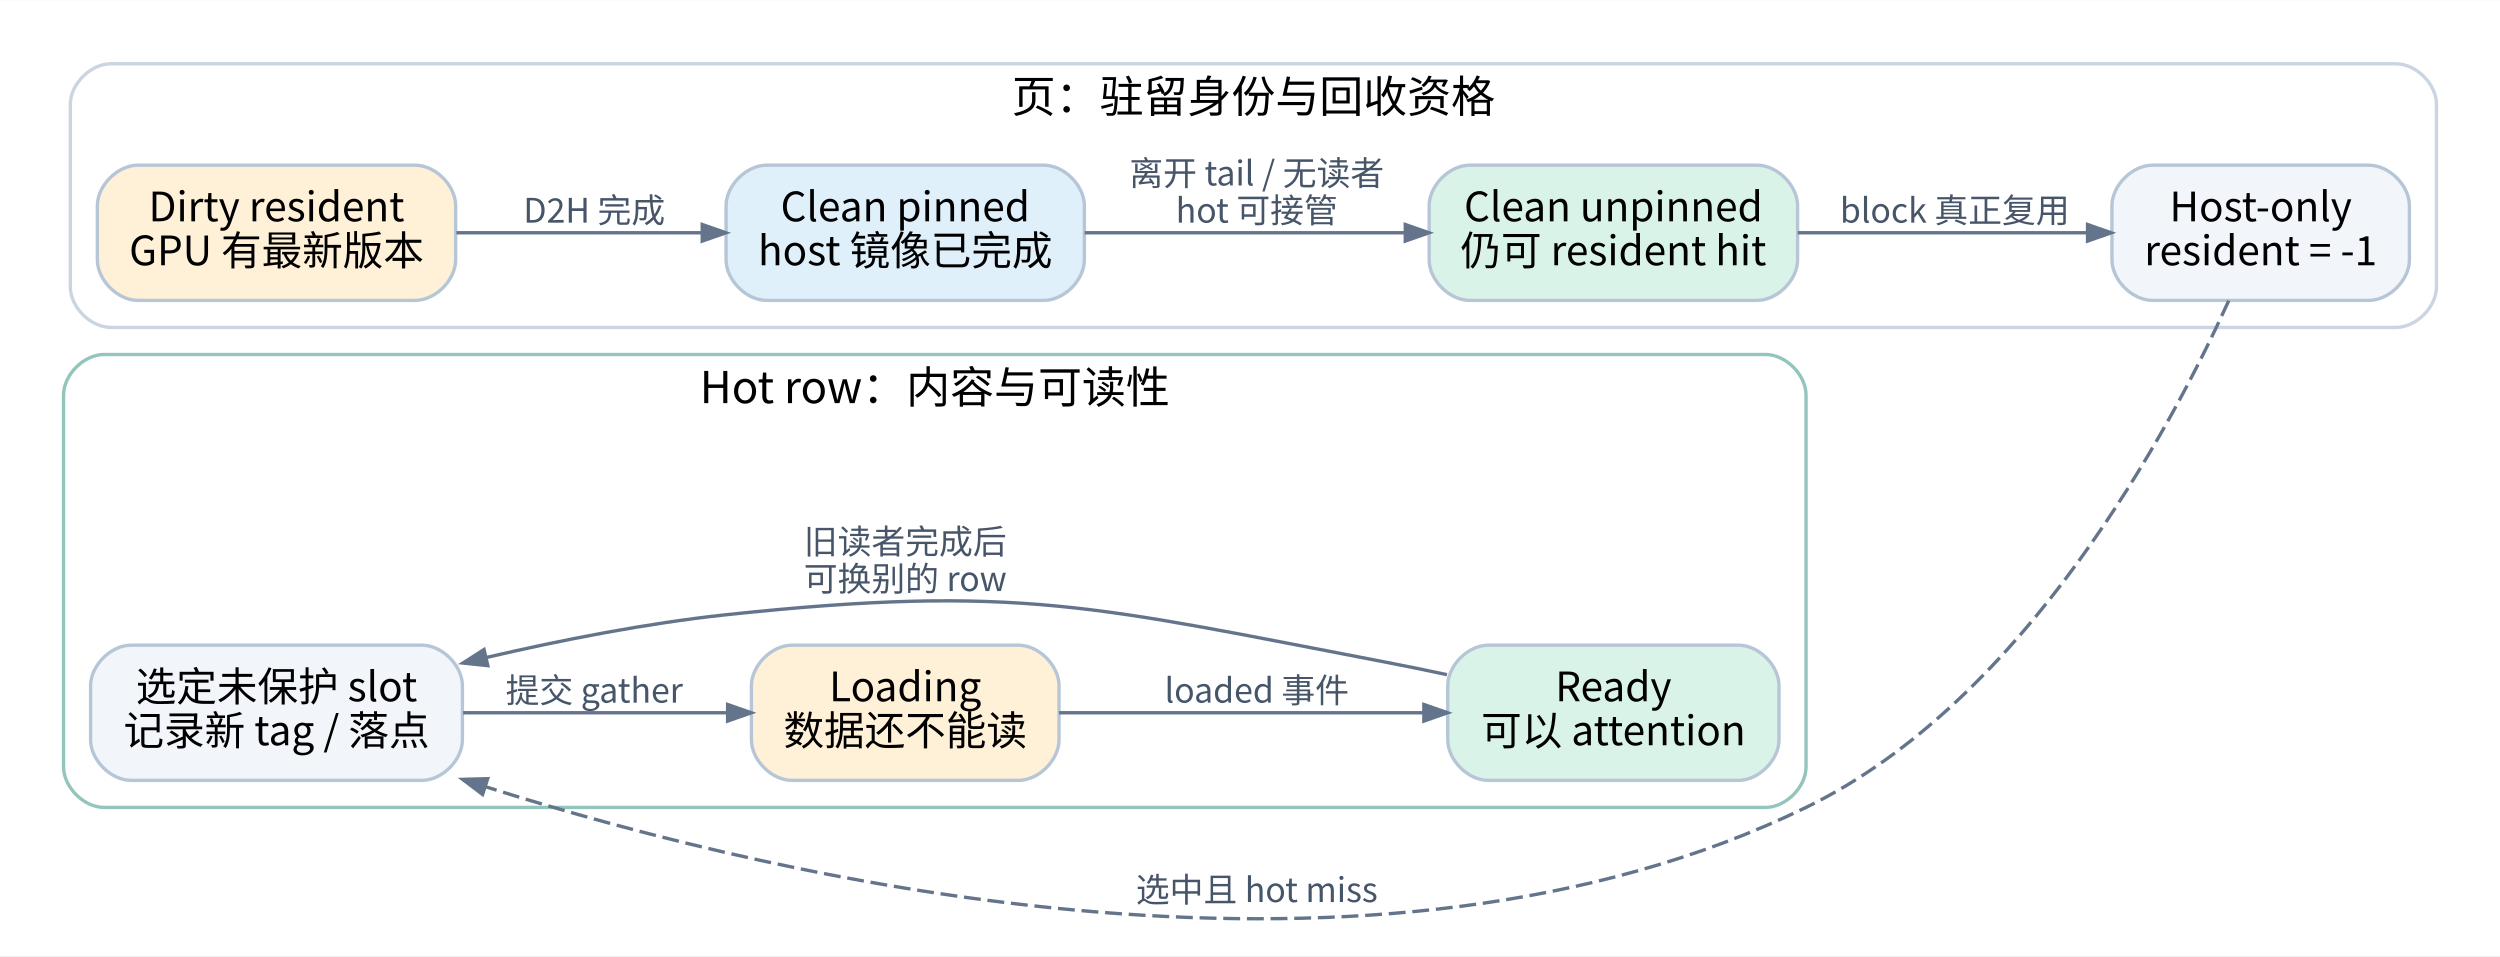
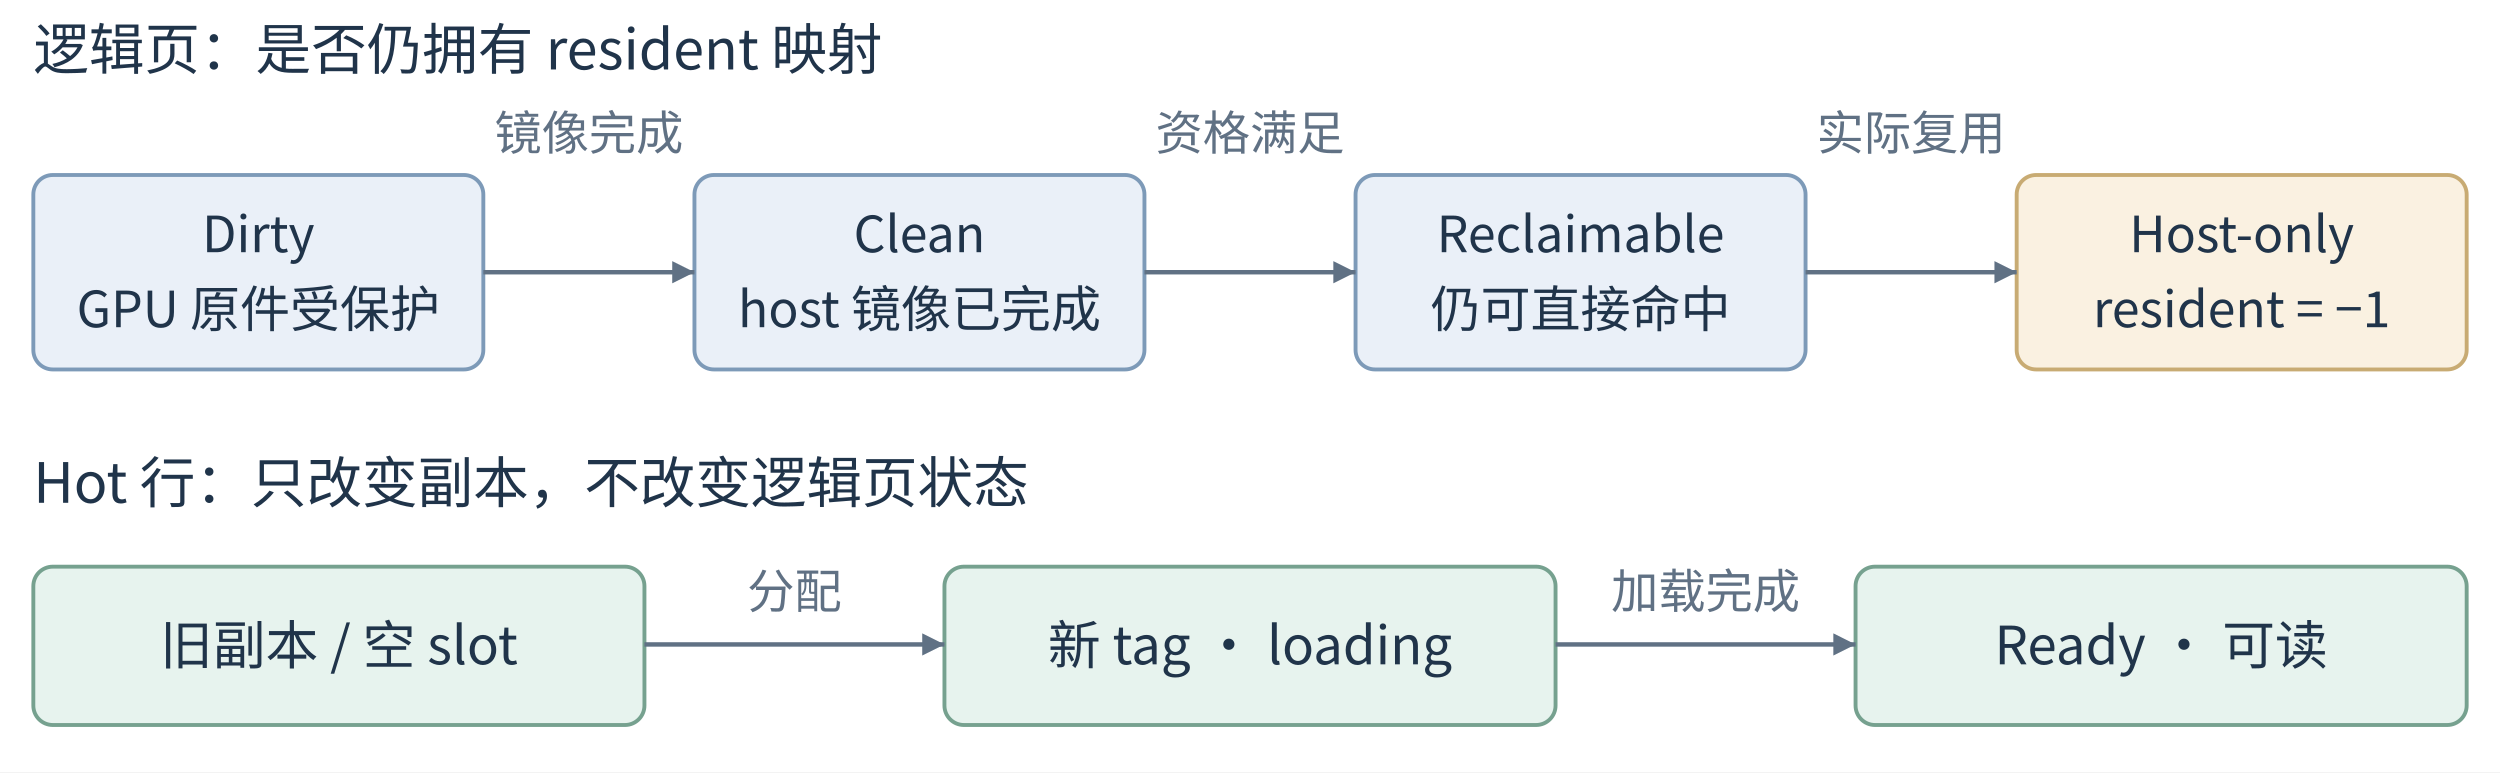
- <svg xmlns="http://www.w3.org/2000/svg" width="740pt" height="283pt" viewBox="0.00 0.00 739.60 282.71">
-   <g id="graph0" class="graph" transform="scale(1 1) rotate(0) translate(10.8 271.91)">
-     <polygon fill="white" stroke="transparent" points="-10.8,10.8 -10.8,-271.91 728.8,-271.91 728.8,10.8 -10.8,10.8" />
-     <g id="clust1" class="cluster">
-       <path fill="white" stroke="#cbd5e1" d="M22,-175.11C22,-175.11 698,-175.11 698,-175.11 704,-175.11 710,-181.11 710,-187.11 710,-187.11 710,-241.11 710,-241.11 710,-247.11 704,-253.11 698,-253.11 698,-253.11 22,-253.11 22,-253.11 16,-253.11 10,-247.11 10,-241.11 10,-241.11 10,-187.11 10,-187.11 10,-181.11 16,-175.11 22,-175.11" />
-       <text text-anchor="middle" x="360" y="-238.71" font-family="Noto Sans CJK SC" font-size="13.00">页：驻留身份与回收资格</text>
-     </g>
-     <g id="clust2" class="cluster">
-       <path fill="white" stroke="#93c5bd" d="M20,-33.11C20,-33.11 511.5,-33.11 511.5,-33.11 517.5,-33.11 523.5,-39.11 523.5,-45.11 523.5,-45.11 523.5,-155.11 523.5,-155.11 523.5,-161.11 517.5,-167.11 511.5,-167.11 511.5,-167.11 20,-167.11 20,-167.11 14,-167.11 8,-161.11 8,-155.11 8,-155.11 8,-45.11 8,-45.11 8,-39.11 14,-33.11 20,-33.11" />
-       <text text-anchor="middle" x="265.75" y="-152.71" font-family="Noto Sans CJK SC" font-size="13.00">Hot row：内容与可读性</text>
-     </g>
-     <g id="node1" class="node">
-       <path fill="#fff0d8" stroke="#b6c6d6" d="M112,-223.11C112,-223.11 30,-223.11 30,-223.11 24,-223.11 18,-217.11 18,-211.11 18,-211.11 18,-195.11 18,-195.11 18,-189.11 24,-183.11 30,-183.11 30,-183.11 112,-183.11 112,-183.11 118,-183.11 124,-189.11 124,-195.11 124,-195.11 124,-211.11 124,-211.11 124,-217.11 118,-223.11 112,-223.11" />
-       <text text-anchor="middle" x="71" y="-206.51" font-family="Noto Sans CJK SC" font-size="12.00">Dirty resident</text>
-       <text text-anchor="middle" x="71" y="-193.51" font-family="Noto Sans CJK SC" font-size="12.00">GPU 有最新版本</text>
-     </g>
-     <g id="node2" class="node">
-       <path fill="#dff0fb" stroke="#b6c6d6" d="M298,-223.11C298,-223.11 216,-223.11 216,-223.11 210,-223.11 204,-217.11 204,-211.11 204,-211.11 204,-195.11 204,-195.11 204,-189.11 210,-183.11 216,-183.11 216,-183.11 298,-183.11 298,-183.11 304,-183.11 310,-189.11 310,-195.11 310,-195.11 310,-211.11 310,-211.11 310,-217.11 304,-223.11 298,-223.11" />
-       <text text-anchor="middle" x="257" y="-206.51" font-family="Noto Sans CJK SC" font-size="12.00">Clean pinned</text>
-       <text text-anchor="middle" x="257" y="-193.51" font-family="Noto Sans CJK SC" font-size="12.00">host 镜像已完成</text>
-     </g>
-     <g id="edge1" class="edge">
-       <path fill="none" stroke="#64748b" d="M124.23,-203.11C146.86,-203.11 173.46,-203.11 196.82,-203.11" />
-       <polygon fill="#64748b" stroke="#64748b" points="196.95,-205.56 203.95,-203.11 196.95,-200.66 196.95,-205.56" />
-       <text text-anchor="middle" x="165" y="-206.11" font-family="Noto Sans CJK SC" font-size="10.00" fill="#475569">D2H 完成</text>
-     </g>
-     <g id="node3" class="node">
-       <path fill="#daf3e8" stroke="#b6c6d6" d="M509,-223.11C509,-223.11 424,-223.11 424,-223.11 418,-223.11 412,-217.11 412,-211.11 412,-211.11 412,-195.11 412,-195.11 412,-189.11 418,-183.11 424,-183.11 424,-183.11 509,-183.11 509,-183.11 515,-183.11 521,-189.11 521,-195.11 521,-195.11 521,-211.11 521,-211.11 521,-217.11 515,-223.11 509,-223.11" />
-       <text text-anchor="middle" x="466.5" y="-206.51" font-family="Noto Sans CJK SC" font-size="12.00">Clean unpinned</text>
-       <text text-anchor="middle" x="466.5" y="-193.51" font-family="Noto Sans CJK SC" font-size="12.00">仍可 resident hit</text>
-     </g>
-     <g id="edge2" class="edge">
-       <path fill="none" stroke="#64748b" d="M310.09,-203.11C338.88,-203.11 374.79,-203.11 404.83,-203.11" />
-       <polygon fill="#64748b" stroke="#64748b" points="404.94,-205.56 411.94,-203.11 404.94,-200.66 404.94,-205.56" />
-       <text text-anchor="middle" x="361" y="-217.11" font-family="Noto Sans CJK SC" font-size="10.00" fill="#475569">离开 tail / 无读者</text>
-       <text text-anchor="middle" x="361" y="-206.11" font-family="Noto Sans CJK SC" font-size="10.00" fill="#475569">hot 可接管</text>
-     </g>
-     <g id="node4" class="node">
-       <path fill="#f2f6fa" stroke="#b6c6d6" d="M690,-223.11C690,-223.11 626,-223.11 626,-223.11 620,-223.11 614,-217.11 614,-211.11 614,-211.11 614,-195.11 614,-195.11 614,-189.11 620,-183.11 626,-183.11 626,-183.11 690,-183.11 690,-183.11 696,-183.11 702,-189.11 702,-195.11 702,-195.11 702,-211.11 702,-211.11 702,-217.11 696,-223.11 690,-223.11" />
-       <text text-anchor="middle" x="658" y="-206.51" font-family="Noto Sans CJK SC" font-size="12.00">Host-only</text>
-       <text text-anchor="middle" x="658" y="-193.51" font-family="Noto Sans CJK SC" font-size="12.00">resident = -1</text>
-     </g>
-     <g id="edge3" class="edge">
-       <path fill="none" stroke="#64748b" d="M521.04,-203.11C547.85,-203.11 580.13,-203.11 606.51,-203.11" />
-       <polygon fill="#64748b" stroke="#64748b" points="606.78,-205.56 613.78,-203.11 606.78,-200.66 606.78,-205.56" />
-       <text text-anchor="middle" x="567.5" y="-206.11" font-family="Noto Sans CJK SC" font-size="10.00" fill="#475569">block 真正复用</text>
-     </g>
-     <g id="node5" class="node">
-       <path fill="#f2f6fa" stroke="#b6c6d6" d="M114,-81.11C114,-81.11 28,-81.11 28,-81.11 22,-81.11 16,-75.11 16,-69.11 16,-69.11 16,-53.11 16,-53.11 16,-47.11 22,-41.11 28,-41.11 28,-41.11 114,-41.11 114,-41.11 120,-41.11 126,-47.11 126,-53.11 126,-53.11 126,-69.11 126,-69.11 126,-75.11 120,-81.11 114,-81.11" />
-       <text text-anchor="middle" x="71" y="-64.51" font-family="Noto Sans CJK SC" font-size="12.00">选定未保护 slot</text>
-       <text text-anchor="middle" x="71" y="-51.51" font-family="Noto Sans CJK SC" font-size="12.00">记录新 tag / 落点</text>
-     </g>
-     <g id="edge7" class="edge">
-       <path fill="none" stroke="#64748b" stroke-dasharray="5,2" d="M648.56,-183.04C631.44,-145.32 588.64,-64.78 523.5,-33.11 395.81,28.98 223.29,-10.59 132.95,-39.2" />
-       <polygon fill="#64748b" stroke="#64748b" points="131.97,-36.94 126.06,-41.41 133.47,-41.61 131.97,-36.94" />
-       <text text-anchor="middle" x="361" y="-5.11" font-family="Noto Sans CJK SC" font-size="10.00" fill="#475569">选中且 hot miss</text>
-     </g>
-     <g id="node6" class="node">
-       <path fill="#fff0d8" stroke="#b6c6d6" d="M290.5,-81.11C290.5,-81.11 223.5,-81.11 223.5,-81.11 217.5,-81.11 211.5,-75.11 211.5,-69.11 211.5,-69.11 211.5,-53.11 211.5,-53.11 211.5,-47.11 217.5,-41.11 223.5,-41.11 223.5,-41.11 290.5,-41.11 290.5,-41.11 296.5,-41.11 302.5,-47.11 302.5,-53.11 302.5,-53.11 302.5,-69.11 302.5,-69.11 302.5,-75.11 296.5,-81.11 290.5,-81.11" />
-       <text text-anchor="middle" x="257" y="-64.51" font-family="Noto Sans CJK SC" font-size="12.00">Loading</text>
-       <text text-anchor="middle" x="257" y="-51.51" font-family="Noto Sans CJK SC" font-size="12.00">数据还不能读</text>
-     </g>
-     <g id="edge4" class="edge">
-       <path fill="none" stroke="#64748b" d="M126.21,-61.11C150.91,-61.11 180.01,-61.11 204.39,-61.11" />
-       <polygon fill="#64748b" stroke="#64748b" points="204.46,-63.56 211.46,-61.11 204.46,-58.66 204.46,-63.56" />
-       <text text-anchor="middle" x="165" y="-64.11" font-family="Noto Sans CJK SC" font-size="10.00" fill="#475569">提交 gather</text>
-     </g>
-     <g id="node7" class="node">
-       <path fill="#daf3e8" stroke="#b6c6d6" d="M503.5,-81.11C503.5,-81.11 429.5,-81.11 429.5,-81.11 423.5,-81.11 417.5,-75.11 417.5,-69.11 417.5,-69.11 417.5,-53.11 417.5,-53.11 417.5,-47.11 423.5,-41.11 429.5,-41.11 429.5,-41.11 503.5,-41.11 503.5,-41.11 509.5,-41.11 515.5,-47.11 515.5,-53.11 515.5,-53.11 515.5,-69.11 515.5,-69.11 515.5,-75.11 509.5,-81.11 503.5,-81.11" />
-       <text text-anchor="middle" x="466.5" y="-64.51" font-family="Noto Sans CJK SC" font-size="12.00">Ready</text>
-       <text text-anchor="middle" x="466.5" y="-51.51" font-family="Noto Sans CJK SC" font-size="12.00">可以 attention</text>
-     </g>
-     <g id="edge5" class="edge">
-       <path fill="none" stroke="#64748b" d="M302.51,-61.11C334.09,-61.11 376.67,-61.11 410.39,-61.11" />
-       <polygon fill="#64748b" stroke="#64748b" points="410.44,-63.56 417.44,-61.11 410.44,-58.66 410.44,-63.56" />
-       <text text-anchor="middle" x="361" y="-64.11" font-family="Noto Sans CJK SC" font-size="10.00" fill="#475569">loaded 事件</text>
-     </g>
-     <g id="edge6" class="edge">
-       <path fill="none" stroke="#64748b" d="M417.27,-72.38C411.13,-73.7 404.93,-74.97 399,-76.11 313.66,-92.43 290.4,-99.31 204,-90.11 180.63,-87.62 155.34,-82.64 133.21,-77.5" />
-       <polygon fill="#64748b" stroke="#64748b" points="133.52,-75.05 126.15,-75.83 132.39,-79.82 133.52,-75.05" />
-       <text text-anchor="middle" x="257" y="-108.11" font-family="Noto Sans CJK SC" font-size="10.00" fill="#475569">旧读者完成后</text>
-       <text text-anchor="middle" x="257" y="-97.11" font-family="Noto Sans CJK SC" font-size="10.00" fill="#475569">可换别的 row</text>
-     </g>
+ <svg xmlns="http://www.w3.org/2000/svg" width="900" height="278" viewBox="0 0 900 278" role="img" aria-labelledby="title desc">
+   <rect width="900" height="278" fill="white" />
+   <g font-family="Noto Sans CJK SC, sans-serif">
+     <text x="12" y="25" text-anchor="start" font-size="20" font-weight="500" fill="#20344a">逻辑页：是否仍拥有 resident 映射</text>
+     <rect x="12" y="63" width="162" height="70" rx="7" fill="#eaf0f8" stroke="#7d9ab8" stroke-width="1.4" />
+     <text x="93.0" y="90.8" text-anchor="middle" font-size="18" font-weight="400" fill="#20344a">Dirty</text>
+     <text x="93.0" y="117.8" text-anchor="middle" font-size="18" font-weight="400" fill="#20344a">GPU 原件受保护</text>
+     <rect x="250" y="63" width="162" height="70" rx="7" fill="#eaf0f8" stroke="#7d9ab8" stroke-width="1.4" />
+     <text x="331.0" y="90.8" text-anchor="middle" font-size="18" font-weight="400" fill="#20344a">Clean</text>
+     <text x="331.0" y="117.8" text-anchor="middle" font-size="18" font-weight="400" fill="#20344a">host 镜像已完成</text>
+     <rect x="488" y="63" width="162" height="70" rx="7" fill="#eaf0f8" stroke="#7d9ab8" stroke-width="1.4" />
+     <text x="569.0" y="90.8" text-anchor="middle" font-size="18" font-weight="400" fill="#20344a">Reclaimable</text>
+     <text x="569.0" y="117.8" text-anchor="middle" font-size="18" font-weight="400" fill="#20344a">仍可直接命中</text>
+     <rect x="726" y="63" width="162" height="70" rx="7" fill="#faf1e1" stroke="#c8ab73" stroke-width="1.4" />
+     <text x="807.0" y="90.8" text-anchor="middle" font-size="18" font-weight="400" fill="#20344a">Host-only</text>
+     <text x="807.0" y="117.8" text-anchor="middle" font-size="18" font-weight="400" fill="#20344a">resident = −1</text>
+     <text x="212" y="54" text-anchor="middle" font-size="17" font-weight="400" fill="#607184">镜像完成</text>
+     <polyline points="174,98 250,98" fill="none" stroke="#607184" stroke-width="1.6" />
+     <polygon points="250,98 242.0,102.0 242.0,94.0" fill="#607184" />
+     <text x="450" y="54" text-anchor="middle" font-size="17" font-weight="400" fill="#607184">资格满足</text>
+     <polyline points="412,98 488,98" fill="none" stroke="#607184" stroke-width="1.6" />
+     <polygon points="488,98 480.0,102.0 480.0,94.0" fill="#607184" />
+     <text x="688" y="54" text-anchor="middle" font-size="17" font-weight="400" fill="#607184">实际复用</text>
+     <polyline points="650,98 726,98" fill="none" stroke="#607184" stroke-width="1.6" />
+     <polygon points="726,98 718.0,102.0 718.0,94.0" fill="#607184" />
+     <text x="12" y="181" text-anchor="start" font-size="20" font-weight="500" fill="#20344a">Hot 行：只改变副本，不改变逻辑页状态</text>
+     <rect x="12" y="204" width="220" height="57" rx="7" fill="#e7f3ee" stroke="#76a18f" stroke-width="1.4" />
+     <text x="122.0" y="239.15" text-anchor="middle" font-size="19" font-weight="400" fill="#20344a">旧副本 / 空 slot</text>
+     <rect x="340" y="204" width="220" height="57" rx="7" fill="#e7f3ee" stroke="#76a18f" stroke-width="1.4" />
+     <text x="450.0" y="239.15" text-anchor="middle" font-size="19" font-weight="400" fill="#20344a">新 tag · loading</text>
+     <rect x="668" y="204" width="220" height="57" rx="7" fill="#e7f3ee" stroke="#76a18f" stroke-width="1.4" />
+     <text x="778.0" y="239.15" text-anchor="middle" font-size="19" font-weight="400" fill="#20344a">Ready · 可读</text>
+     <polyline points="232,232 340,232" fill="none" stroke="#607184" stroke-width="1.6" />
+     <polygon points="340,232 332.0,236.0 332.0,228.0" fill="#607184" />
+     <text x="286" y="219" text-anchor="middle" font-size="17" font-weight="400" fill="#607184">分配</text>
+     <polyline points="560,232 668,232" fill="none" stroke="#607184" stroke-width="1.6" />
+     <polygon points="668,232 660.0,236.0 660.0,228.0" fill="#607184" />
+     <text x="614" y="219" text-anchor="middle" font-size="17" font-weight="400" fill="#607184">加载完成</text>
  </g>
</svg>
